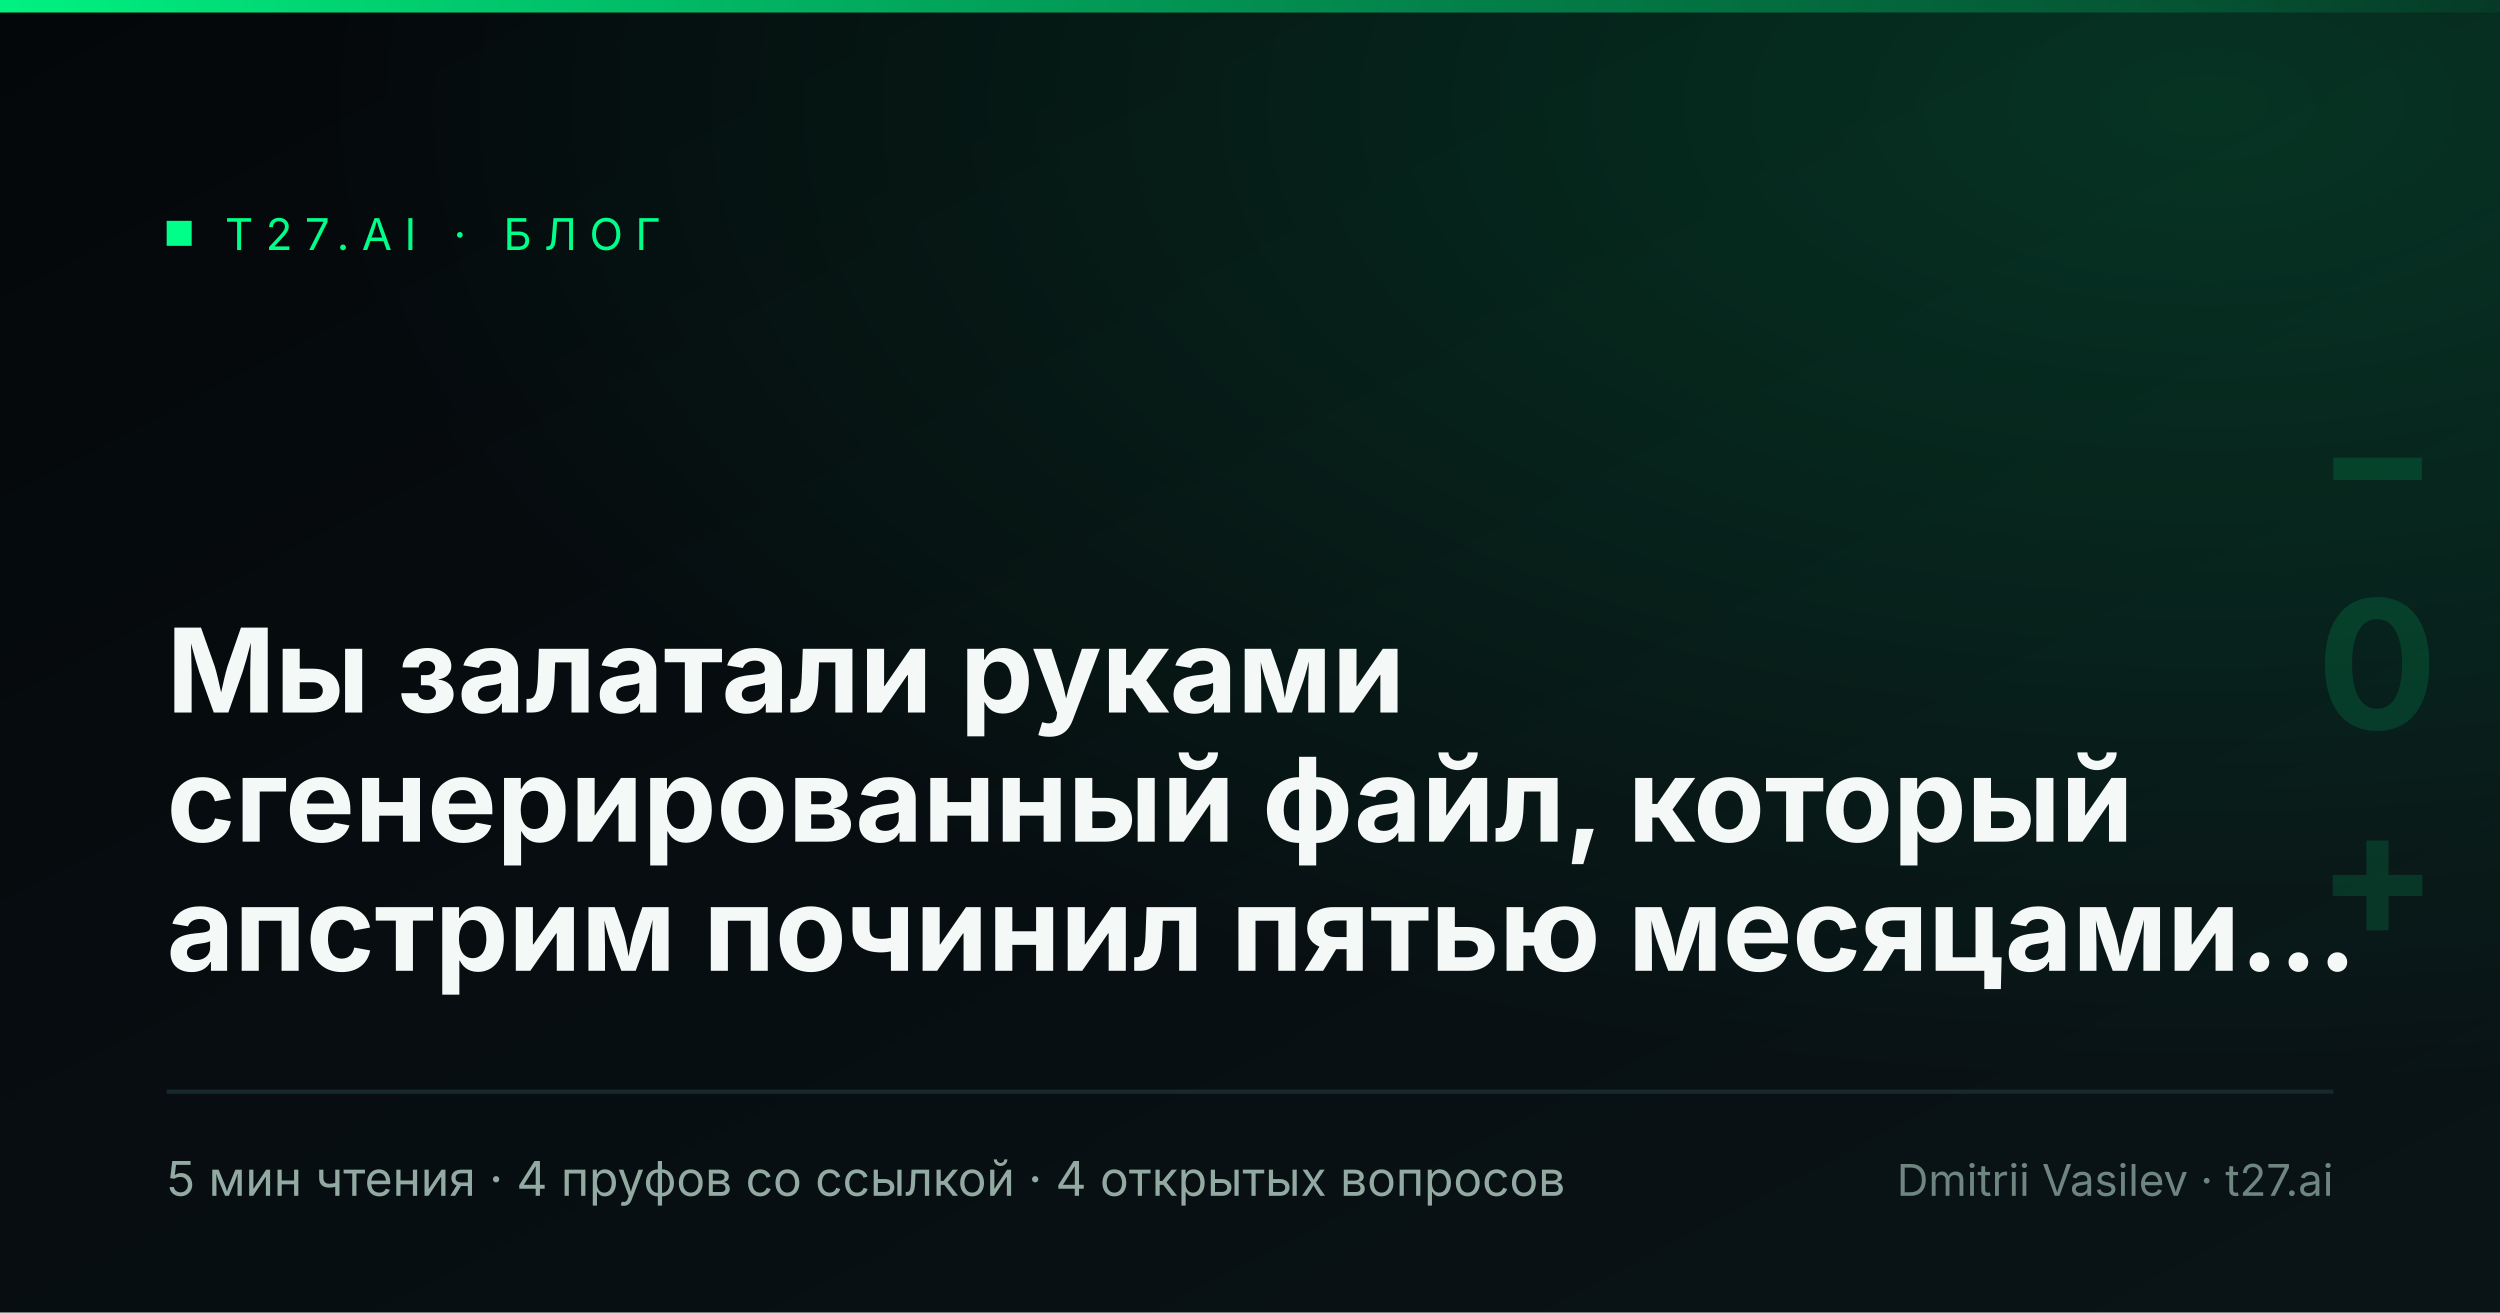
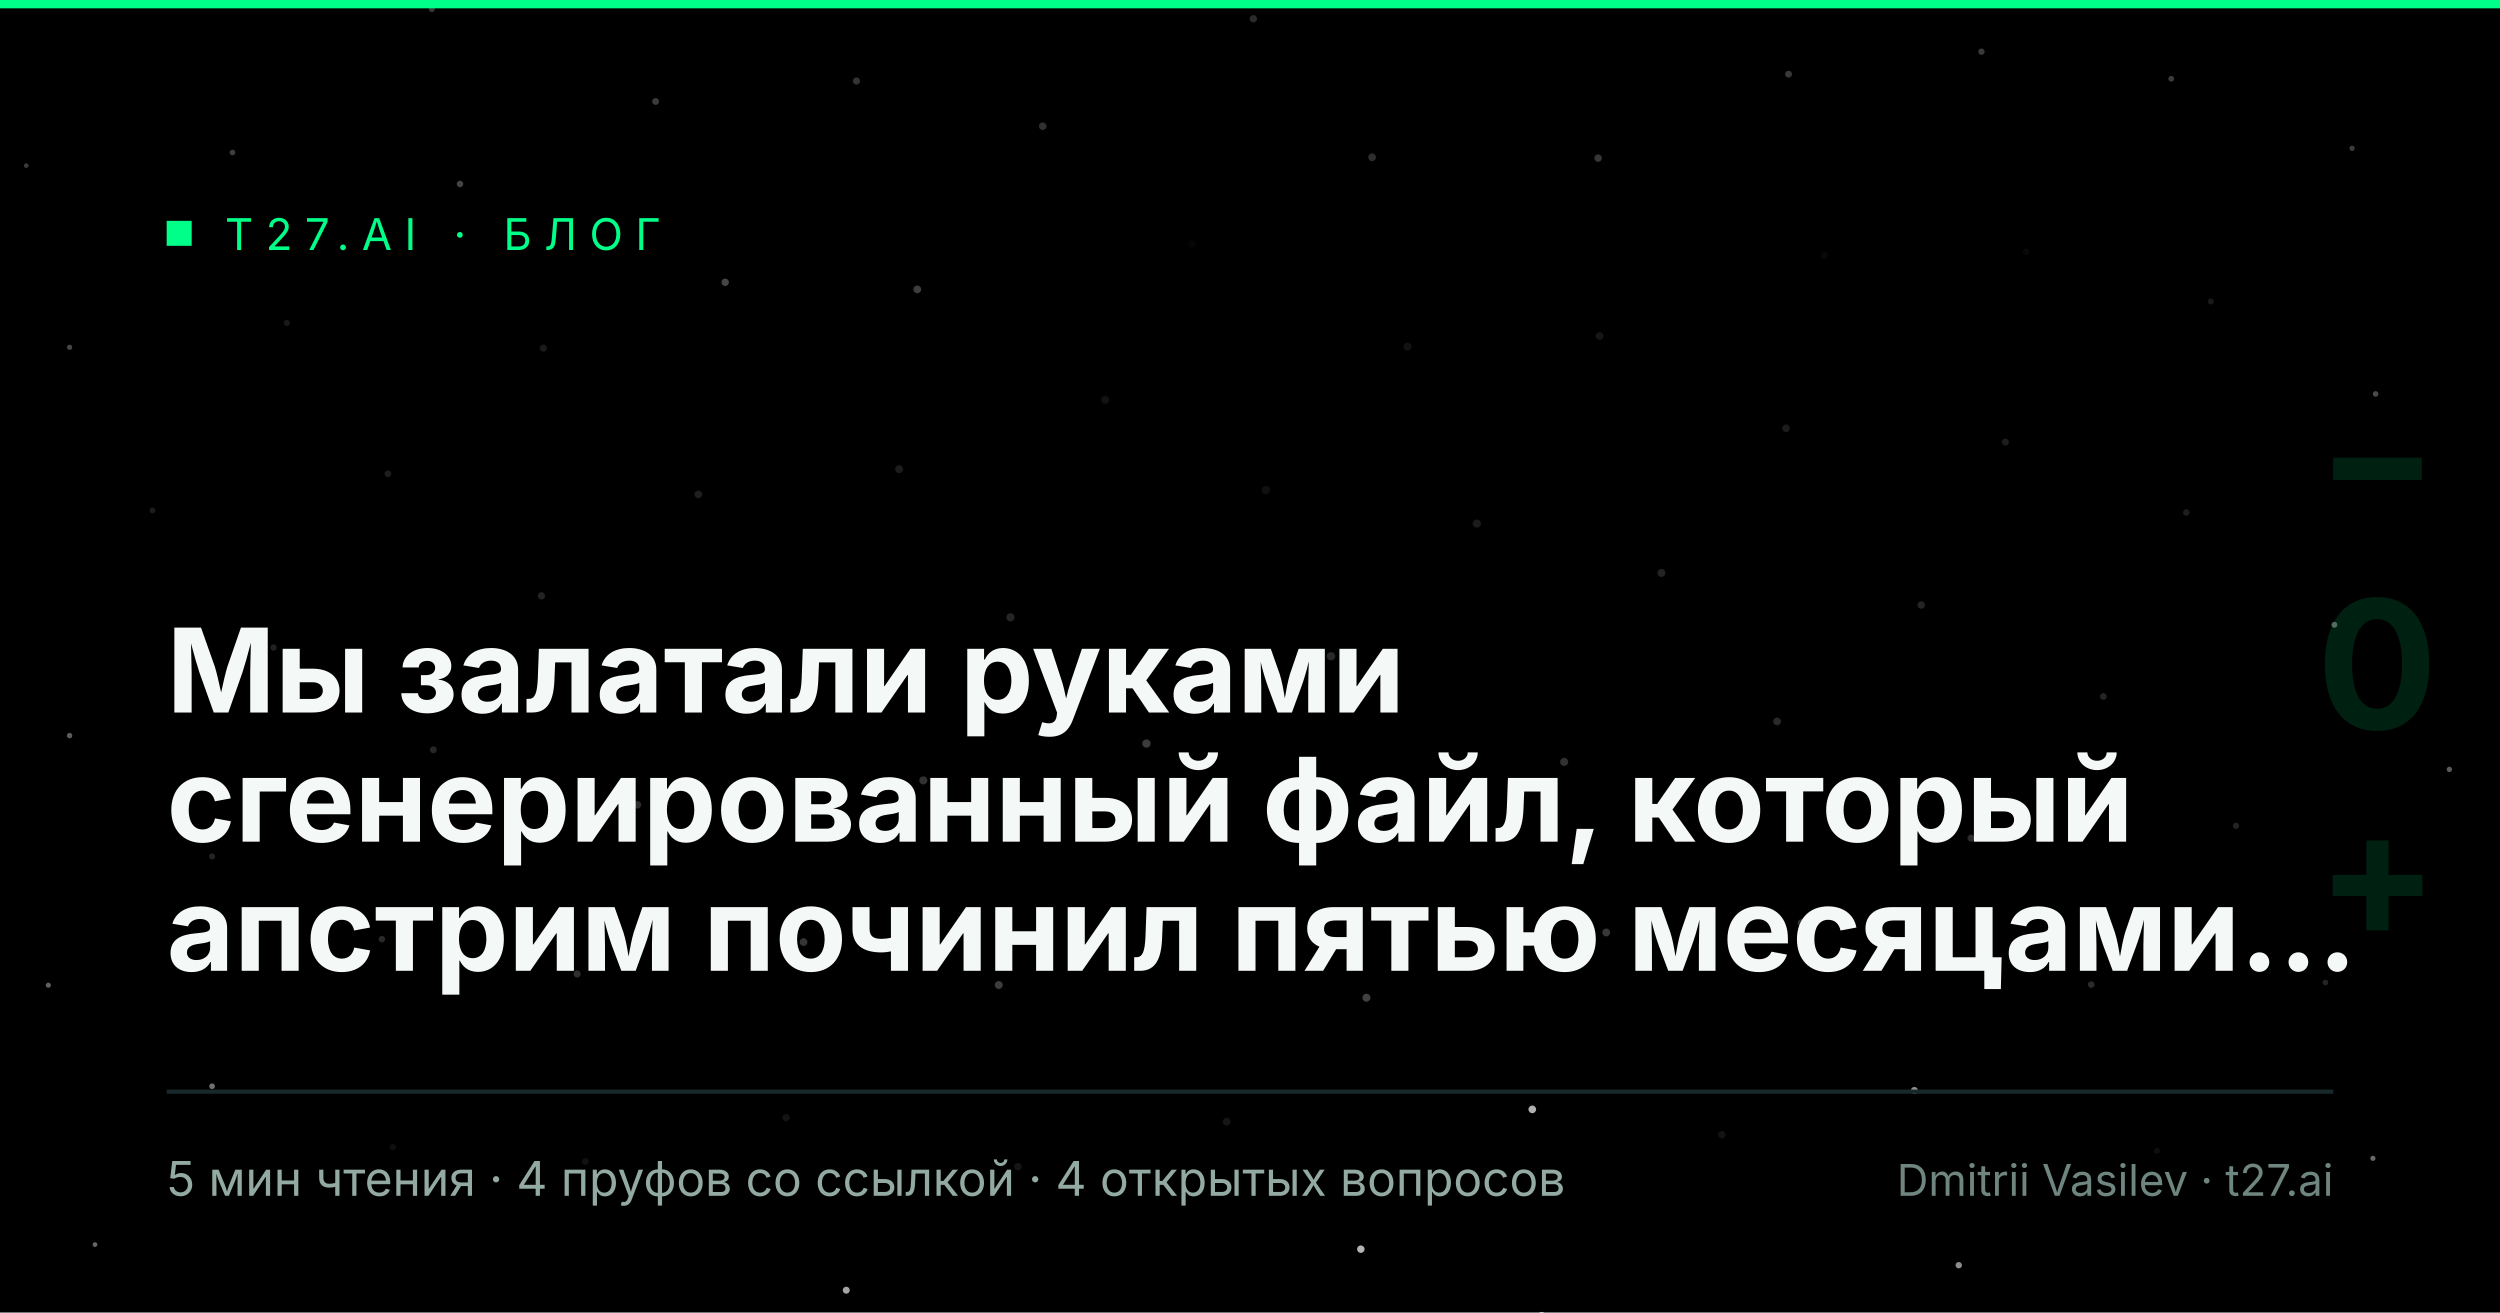
<svg xmlns="http://www.w3.org/2000/svg" width="1200" height="630" viewBox="0 0 1200 630" role="img" aria-label="Мы залатали руками сгенерированный файл, который апстрим починил пятью месяцами раньше">
-   <defs>
-     <linearGradient id="bg" x1="0" y1="0" x2="1" y2="1">
-       <stop offset="0%" stop-color="#04070a" />
-       <stop offset="100%" stop-color="#0a1417" />
-     </linearGradient>
-     <radialGradient id="halo" cx="0.88" cy="0.08" r="0.75">
-       <stop offset="0%" stop-color="#00ff88" stop-opacity="0.16" />
-       <stop offset="100%" stop-color="#00ff88" stop-opacity="0" />
-     </radialGradient>
-     <linearGradient id="glow" x1="0" y1="0" x2="1" y2="0">
-       <stop offset="0%" stop-color="#00ff88" stop-opacity="0.95" />
-       <stop offset="100%" stop-color="#00ff88" stop-opacity="0.06" />
-     </linearGradient>
-   </defs>
-   <rect width="1200" height="630" fill="url(#bg)" />
-   <rect width="1200" height="630" fill="url(#halo)" />
-   <text x="1112" y="250" font-family="Inter,Helvetica,Arial,sans-serif" font-size="86" font-weight="700" fill="#00ff88" opacity="0.13">−</text>
-   <text x="1112" y="350" font-family="Inter,Helvetica,Arial,sans-serif" font-size="86" font-weight="700" fill="#00ff88" opacity="0.13">0</text>
-   <text x="1112" y="450" font-family="Inter,Helvetica,Arial,sans-serif" font-size="86" font-weight="700" fill="#00ff88" opacity="0.13">+</text>
-   <rect x="0" y="0" width="1200" height="6" fill="url(#glow)" />
+   <rect width="1200" height="630" fill="#000000" />
+   <circle cx="638.9" cy="315.0" r="2.00" fill="#ffffff" opacity="0.164" />
+   <circle cx="550.3" cy="356.9" r="1.99" fill="#ffffff" opacity="0.232" />
+   <circle cx="607.6" cy="235.2" r="1.98" fill="#ffffff" opacity="0.064" />
+   <circle cx="662.7" cy="390.2" r="1.98" fill="#ffffff" opacity="0.242" />
+   <circle cx="485.0" cy="296.3" r="1.97" fill="#ffffff" opacity="0.145" />
+   <circle cx="708.9" cy="251.3" r="1.96" fill="#ffffff" opacity="0.109" />
+   <circle cx="563.6" cy="439.7" r="1.96" fill="#ffffff" opacity="0.257" />
+   <circle cx="530.5" cy="191.9" r="1.95" fill="#ffffff" opacity="0.073" />
+   <circle cx="750.8" cy="365.7" r="1.95" fill="#ffffff" opacity="0.194" />
+   <circle cx="443.2" cy="374.6" r="1.94" fill="#ffffff" opacity="0.198" />
+   <circle cx="675.6" cy="166.4" r="1.93" fill="#ffffff" opacity="0.071" />
+   <circle cx="655.9" cy="478.9" r="1.93" fill="#ffffff" opacity="0.252" />
+   <circle cx="431.6" cy="225.2" r="1.92" fill="#ffffff" opacity="0.110" />
+   <circle cx="797.5" cy="275.0" r="1.91" fill="#ffffff" opacity="0.137" />
+   <circle cx="479.4" cy="472.8" r="1.91" fill="#ffffff" opacity="0.237" />
+   <circle cx="572.1" cy="117.3" r="1.90" fill="#ffffff" opacity="0.022" />
+   <circle cx="771.0" cy="447.6" r="1.89" fill="#ffffff" opacity="0.219" />
+   <circle cx="369.9" cy="323.8" r="1.89" fill="#ffffff" opacity="0.160" />
+   <circle cx="767.8" cy="161.3" r="1.88" fill="#ffffff" opacity="0.089" />
+   <circle cx="588.8" cy="538.4" r="1.87" fill="#ffffff" opacity="0.089" />
+   <circle cx="440.3" cy="138.9" r="1.87" fill="#ffffff" opacity="0.242" />
+   <circle cx="853.0" cy="346.3" r="1.86" fill="#ffffff" opacity="0.167" />
+   <circle cx="385.7" cy="452.2" r="1.86" fill="#ffffff" opacity="0.208" />
+   <circle cx="658.6" cy="75.5" r="1.85" fill="#ffffff" opacity="0.182" />
+   <circle cx="735.5" cy="532.5" r="1.84" fill="#ffffff" opacity="0.691" />
+   <circle cx="335.2" cy="237.3" r="1.84" fill="#ffffff" opacity="0.124" />
+   <circle cx="857.3" cy="205.6" r="1.83" fill="#ffffff" opacity="0.113" />
+   <circle cx="488.6" cy="560.0" r="1.82" fill="#ffffff" opacity="0.084" />
+   <circle cx="500.5" cy="60.6" r="1.82" fill="#ffffff" opacity="0.189" />
+   <circle cx="864.7" cy="443.0" r="1.81" fill="#ffffff" opacity="0.194" />
+   <circle cx="306.0" cy="386.3" r="1.80" fill="#ffffff" opacity="0.174" />
+   <circle cx="767.1" cy="75.9" r="1.80" fill="#ffffff" opacity="0.214" />
+   <circle cx="653.2" cy="599.6" r="1.79" fill="#ffffff" opacity="0.706" />
+   <circle cx="348.1" cy="135.5" r="1.78" fill="#ffffff" opacity="0.274" />
+   <circle cx="922.2" cy="290.4" r="1.78" fill="#ffffff" opacity="0.141" />
+   <circle cx="377.3" cy="536.5" r="1.77" fill="#ffffff" opacity="0.076" />
+   <circle cx="601.6" cy="9.0" r="1.77" fill="#ffffff" opacity="0.168" />
+   <circle cx="826.5" cy="544.7" r="1.76" fill="#ffffff" opacity="0.076" />
+   <circle cx="259.9" cy="286.0" r="1.75" fill="#ffffff" opacity="0.139" />
+   <circle cx="875.6" cy="122.6" r="1.75" fill="#ffffff" opacity="0.033" />
+   <circle cx="537.3" cy="632.1" r="1.74" fill="#ffffff" opacity="0.689" />
+   <circle cx="411.1" cy="38.9" r="1.73" fill="#ffffff" opacity="0.206" />
+   <circle cx="946.1" cy="402.3" r="1.73" fill="#ffffff" opacity="0.169" />
+   <circle cx="277.0" cy="467.5" r="1.72" fill="#ffffff" opacity="0.185" />
+   <circle cx="727.7" cy="-1.8" r="1.71" fill="#ffffff" opacity="0.181" />
+   <circle cx="740.0" cy="631.4" r="1.71" fill="#ffffff" opacity="0.663" />
+   <circle cx="260.8" cy="167.1" r="1.70" fill="#ffffff" opacity="0.106" />
+   <circle cx="962.6" cy="212.2" r="1.69" fill="#ffffff" opacity="0.117" />
+   <circle cx="406.2" cy="619.3" r="1.69" fill="#ffffff" opacity="0.641" />
+   <circle cx="918.9" cy="523.4" r="1.67" fill="#ffffff" opacity="0.564" />
+   <circle cx="208.0" cy="359.9" r="1.67" fill="#ffffff" opacity="0.152" />
+   <circle cx="858.5" cy="35.6" r="1.66" fill="#ffffff" opacity="0.221" />
+   <circle cx="314.7" cy="48.7" r="1.65" fill="#ffffff" opacity="0.232" />
+   <circle cx="1009.6" cy="334.3" r="1.64" fill="#ffffff" opacity="0.144" />
+   <circle cx="281.0" cy="557.5" r="1.64" fill="#ffffff" opacity="0.068" />
+   <circle cx="838.8" cy="634.0" r="1.62" fill="#ffffff" opacity="0.611" />
+   <circle cx="186.2" cy="227.4" r="1.62" fill="#ffffff" opacity="0.119" />
+   <circle cx="972.5" cy="120.8" r="1.61" fill="#ffffff" opacity="0.034" />
+   <circle cx="1003.8" cy="472.6" r="1.59" fill="#ffffff" opacity="0.168" />
+   <circle cx="183.3" cy="450.8" r="1.58" fill="#ffffff" opacity="0.163" />
+   <circle cx="220.8" cy="88.3" r="1.57" fill="#ffffff" opacity="0.262" />
+   <circle cx="1049.4" cy="246.0" r="1.56" fill="#ffffff" opacity="0.120" />
+   <circle cx="940.2" cy="607.3" r="1.54" fill="#ffffff" opacity="0.551" />
+   <circle cx="131.3" cy="310.8" r="1.53" fill="#ffffff" opacity="0.131" />
+   <circle cx="951.1" cy="24.8" r="1.53" fill="#ffffff" opacity="0.228" />
+   <circle cx="1073.3" cy="396.4" r="1.51" fill="#ffffff" opacity="0.144" />
+   <circle cx="188.6" cy="550.6" r="1.50" fill="#ffffff" opacity="0.060" />
+   <circle cx="137.7" cy="155.0" r="1.48" fill="#ffffff" opacity="0.100" />
+   <circle cx="1061.2" cy="144.7" r="1.48" fill="#ffffff" opacity="0.098" />
+   <circle cx="1035.3" cy="552.4" r="1.46" fill="#ffffff" opacity="0.058" />
+   <circle cx="101.8" cy="411.1" r="1.45" fill="#ffffff" opacity="0.142" />
+   <circle cx="207.3" cy="4.4" r="1.43" fill="#ffffff" opacity="0.220" />
+   <circle cx="1120.5" cy="299.9" r="1.42" fill="#ffffff" opacity="0.357" />
+   <circle cx="73.2" cy="245.0" r="1.40" fill="#ffffff" opacity="0.111" />
+   <circle cx="1042.2" cy="37.8" r="1.39" fill="#ffffff" opacity="0.234" />
+   <circle cx="1116.2" cy="471.6" r="1.37" fill="#ffffff" opacity="0.143" />
+   <circle cx="101.8" cy="521.4" r="1.37" fill="#ffffff" opacity="0.441" />
+   <circle cx="111.6" cy="73.2" r="1.35" fill="#ffffff" opacity="0.247" />
+   <circle cx="1140.3" cy="189.1" r="1.34" fill="#ffffff" opacity="0.295" />
+   <circle cx="33.4" cy="353.1" r="1.31" fill="#ffffff" opacity="0.357" />
+   <circle cx="1175.7" cy="369.3" r="1.29" fill="#ffffff" opacity="0.358" />
+   <circle cx="133.6" cy="634.1" r="1.28" fill="#ffffff" opacity="0.458" />
+   <circle cx="33.4" cy="166.7" r="1.26" fill="#ffffff" opacity="0.276" />
+   <circle cx="1129.0" cy="71.2" r="1.26" fill="#ffffff" opacity="0.239" />
+   <circle cx="1139.0" cy="556.0" r="1.24" fill="#ffffff" opacity="0.413" />
+   <circle cx="23.2" cy="472.9" r="1.23" fill="#ffffff" opacity="0.381" />
+   <circle cx="45.6" cy="597.4" r="1.15" fill="#ffffff" opacity="0.399" />
+   <circle cx="12.6" cy="79.5" r="1.13" fill="#ffffff" opacity="0.229" />
+   <text x="1112" y="250" font-family="Inter,DejaVu Sans,Helvetica,Arial,sans-serif" font-size="86" font-weight="700" fill="#00ff88" opacity="0.13">−</text>
+   <text x="1112" y="350" font-family="Inter,DejaVu Sans,Helvetica,Arial,sans-serif" font-size="86" font-weight="700" fill="#00ff88" opacity="0.13">0</text>
+   <text x="1112" y="450" font-family="Inter,DejaVu Sans,Helvetica,Arial,sans-serif" font-size="86" font-weight="700" fill="#00ff88" opacity="0.13">+</text>
+   <rect x="0" y="0" width="1200" height="4" fill="#00ff88" />
  <rect x="80" y="106" width="12" height="12" fill="#00ff88" />
-   <text x="108" y="120" font-family="Inter,Helvetica,Arial,sans-serif" font-size="21" letter-spacing="6" fill="#00ff88">T27.AI · БЛОГ</text>
-   <text x="80" y="342" font-family="Inter,Helvetica,Arial,sans-serif" font-size="56" font-weight="700" fill="#f4f8f6">Мы залатали руками</text>
-   <text x="80" y="404" font-family="Inter,Helvetica,Arial,sans-serif" font-size="56" font-weight="700" fill="#f4f8f6">сгенерированный файл, который</text>
-   <text x="80" y="466" font-family="Inter,Helvetica,Arial,sans-serif" font-size="56" font-weight="700" fill="#f4f8f6">апстрим починил пятью месяцами…</text>
+   <text x="108" y="120" font-family="Inter,DejaVu Sans,Helvetica,Arial,sans-serif" font-size="21" letter-spacing="6" fill="#00ff88">T27.AI · БЛОГ</text>
+   <text x="80" y="342" font-family="Inter,DejaVu Sans,Helvetica,Arial,sans-serif" font-size="56" font-weight="700" fill="#f4f8f6">Мы залатали руками</text>
+   <text x="80" y="404" font-family="Inter,DejaVu Sans,Helvetica,Arial,sans-serif" font-size="56" font-weight="700" fill="#f4f8f6">сгенерированный файл, который</text>
+   <text x="80" y="466" font-family="Inter,DejaVu Sans,Helvetica,Arial,sans-serif" font-size="56" font-weight="700" fill="#f4f8f6">апстрим починил пятью месяцами…</text>
  <line x1="80" y1="524" x2="1120" y2="524" stroke="#18292b" stroke-width="2" />
-   <text x="80" y="574" font-family="Inter,Helvetica,Arial,sans-serif" font-size="23" fill="#93aaa2">5 мин чтения  ·  4 пруфов со ссылкой  ·  4 открытых вопросов</text>
-   <text x="1120" y="574" text-anchor="end" font-family="Inter,Helvetica,Arial,sans-serif" font-size="21" fill="#6f8580">Dmitrii Vasilev · t27.ai</text>
+   <text x="80" y="574" font-family="Inter,DejaVu Sans,Helvetica,Arial,sans-serif" font-size="23" fill="#93aaa2">5 мин чтения  ·  4 пруфов со ссылкой  ·  4 открытых вопросов</text>
+   <text x="1120" y="574" text-anchor="end" font-family="Inter,DejaVu Sans,Helvetica,Arial,sans-serif" font-size="21" fill="#6f8580">Dmitrii Vasilev · t27.ai</text>
</svg>
